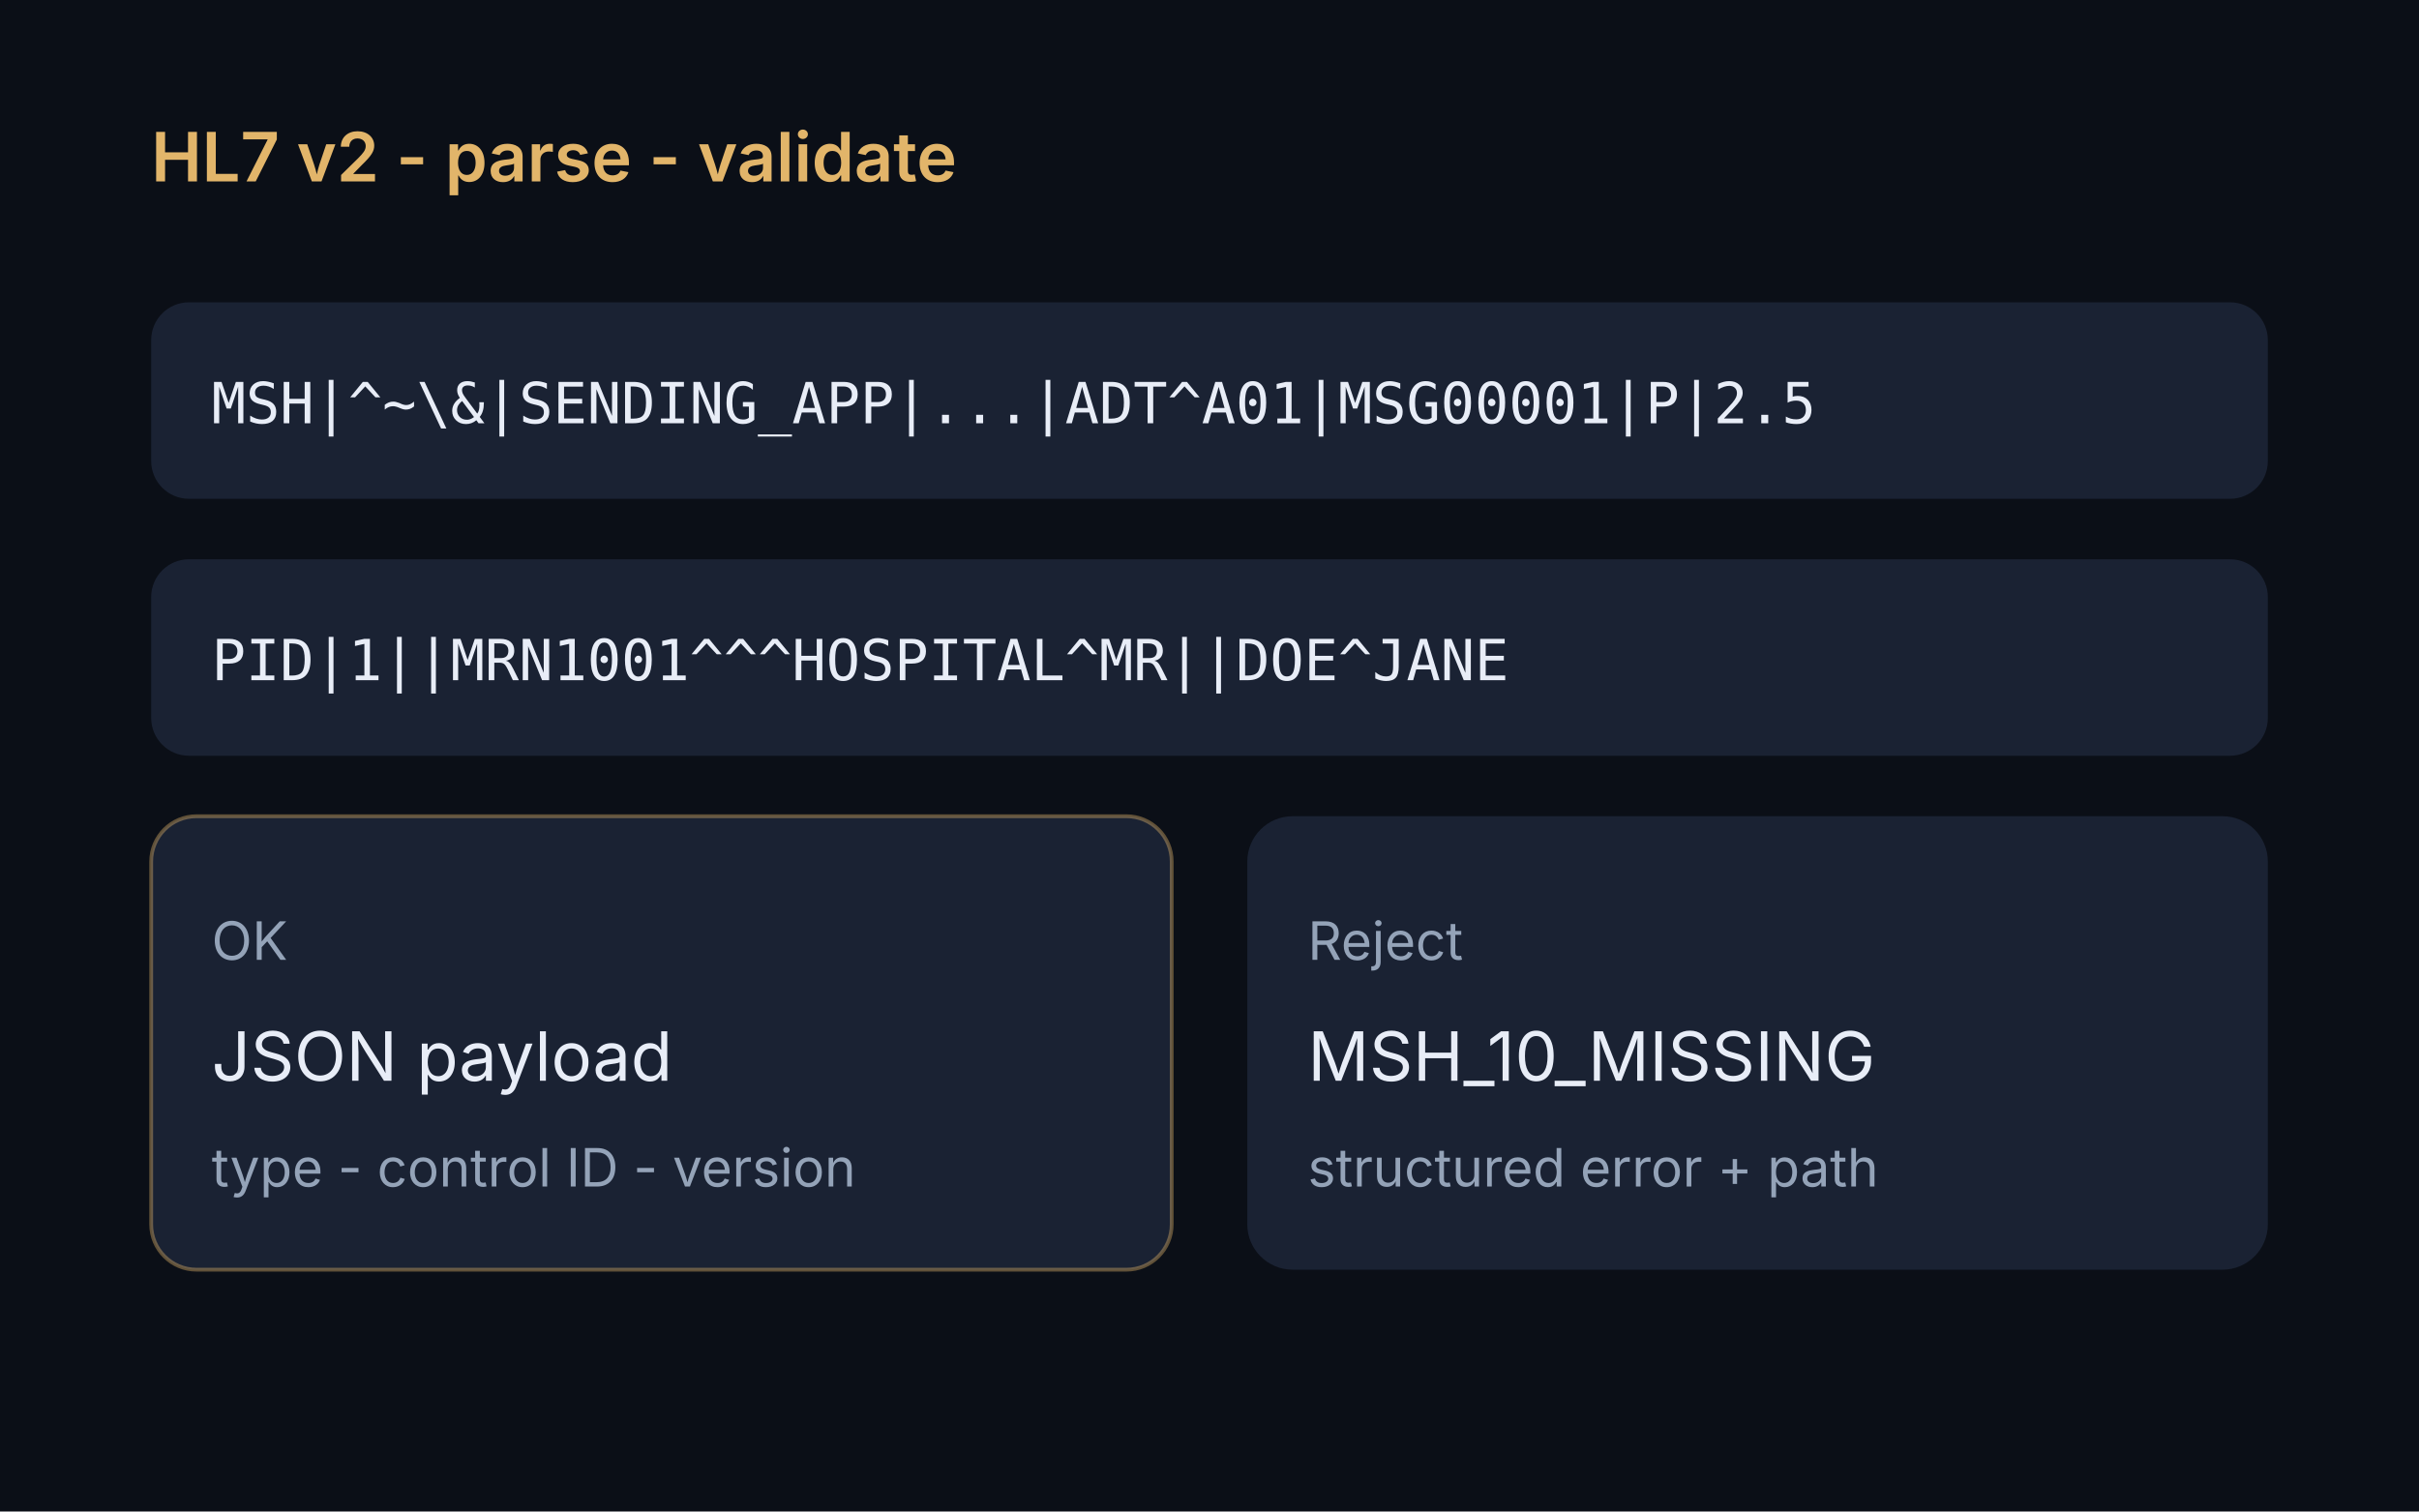
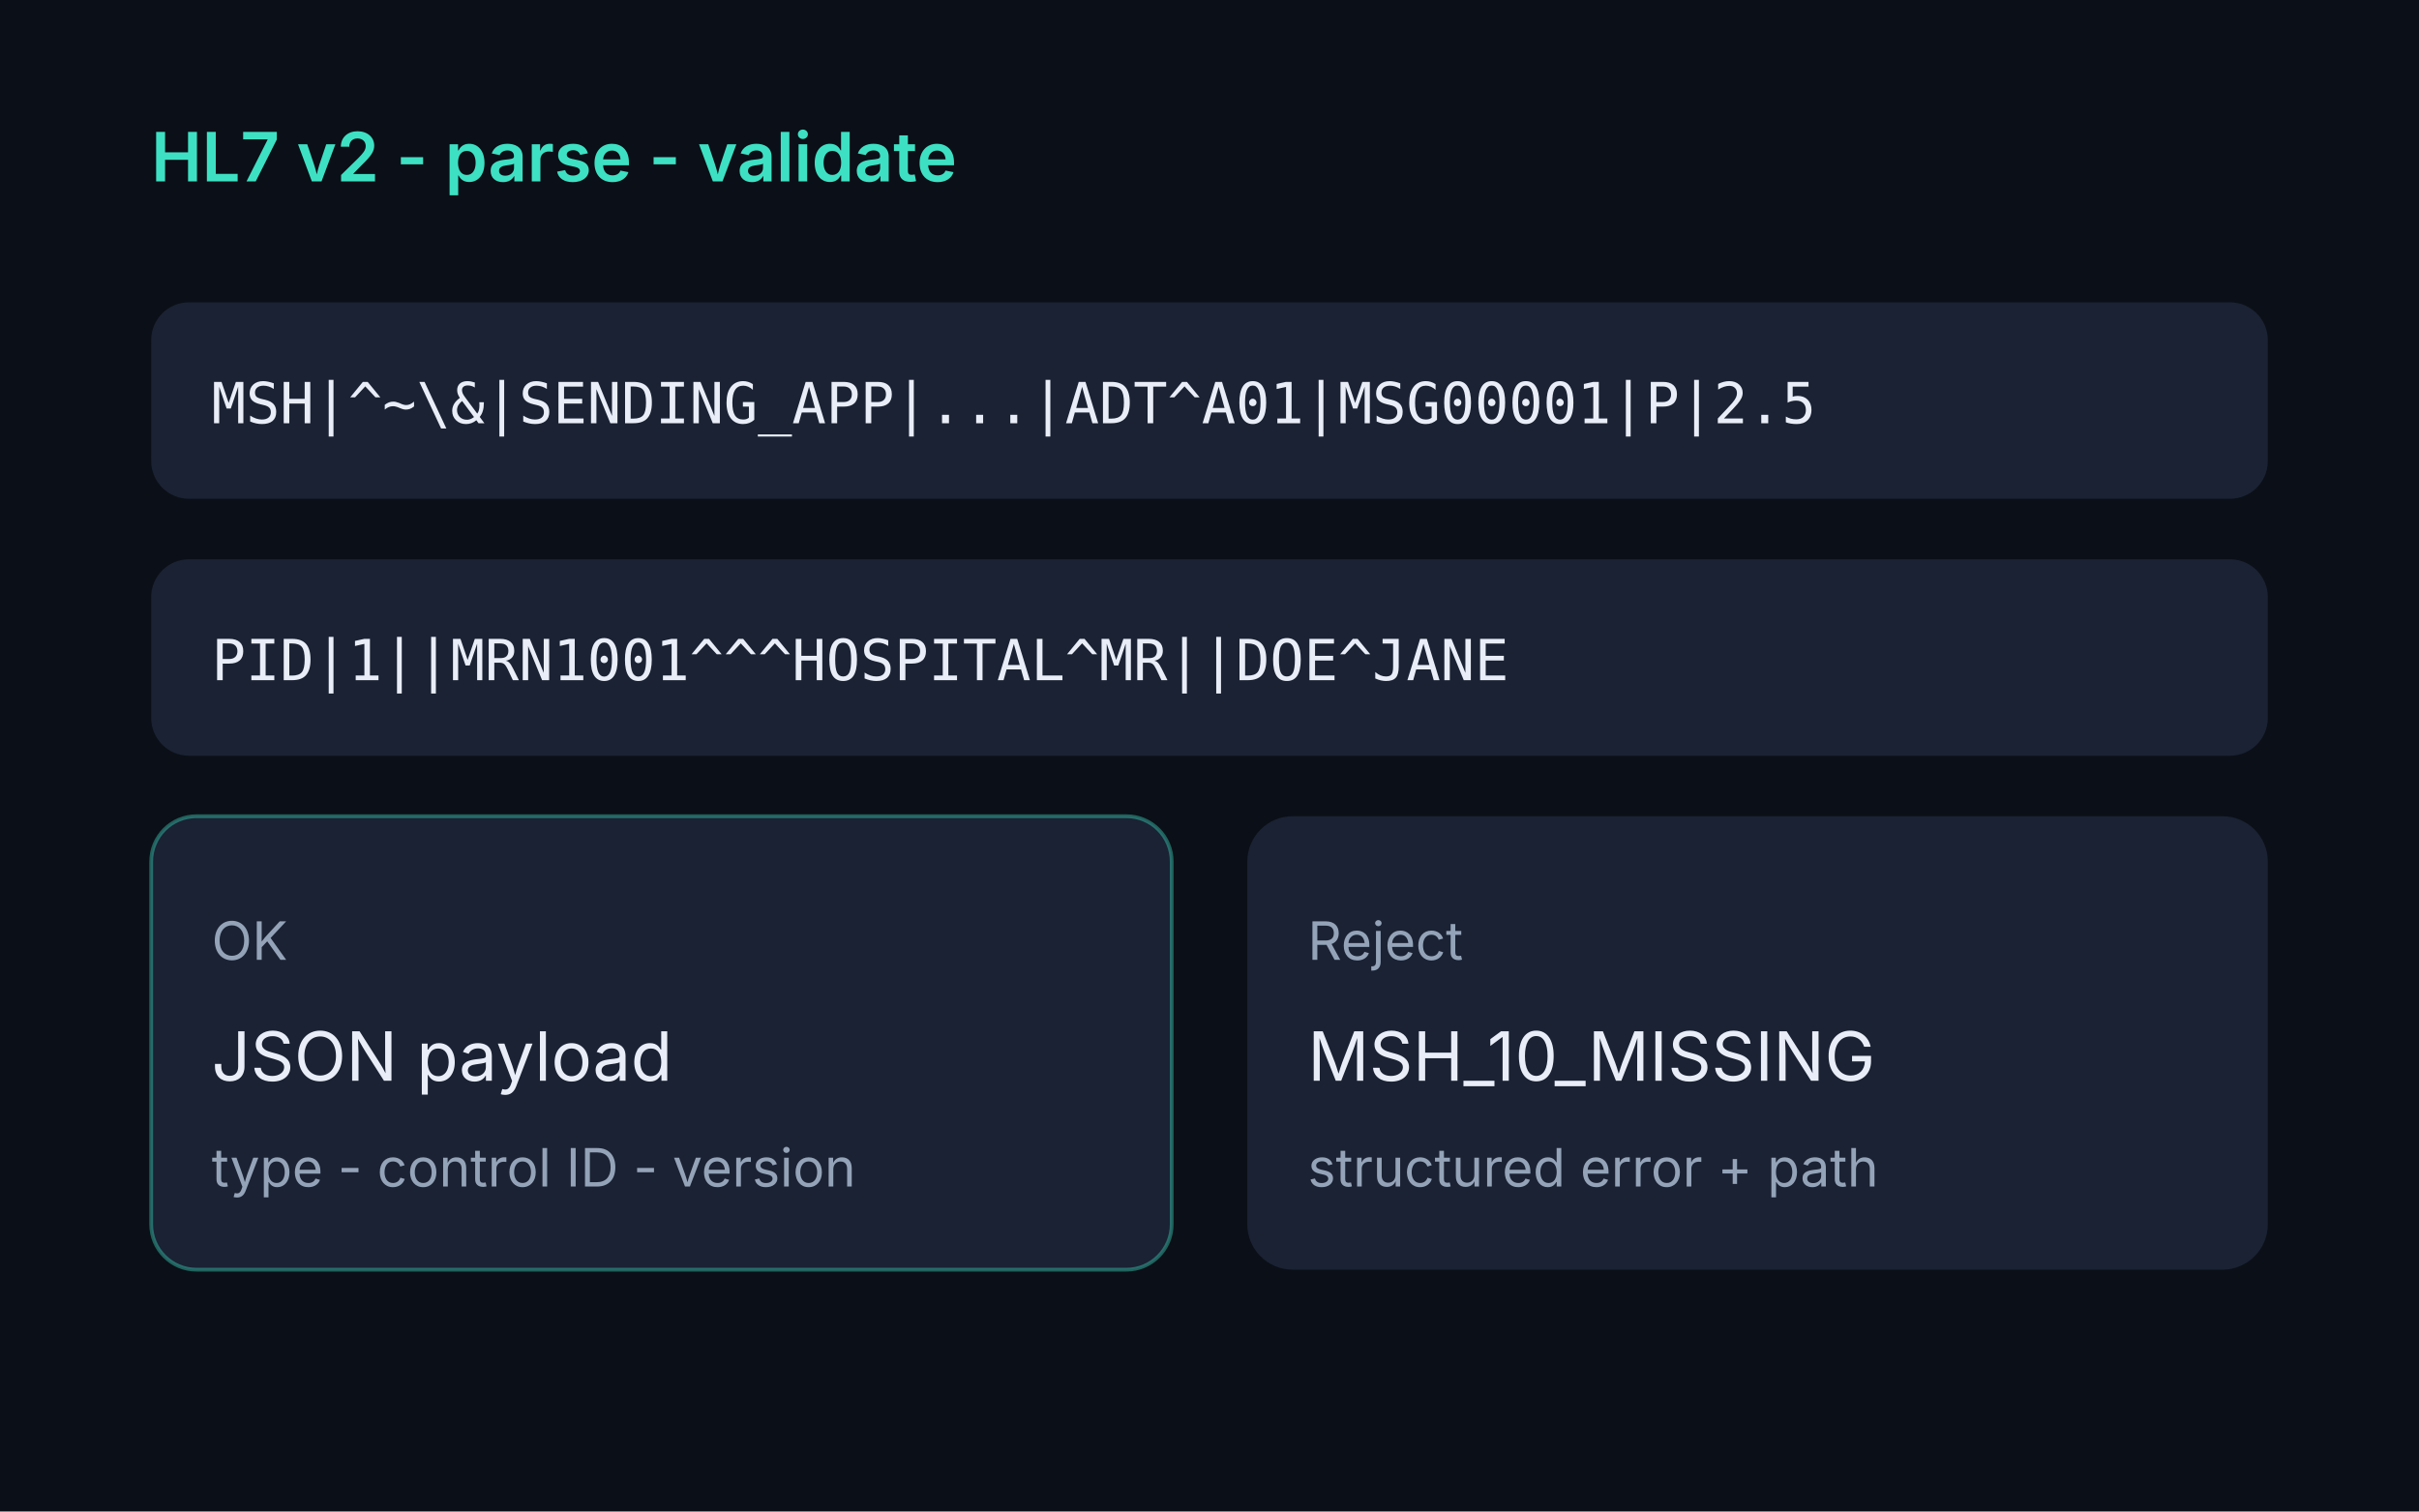
<svg xmlns="http://www.w3.org/2000/svg" width="640" height="400" viewBox="0 0 640 400" role="img" aria-label="HL7 message parse and validate">
  <rect width="640" height="400" fill="#0b0f17" />
-   <text x="40" y="48" fill="#e2b56a" font-family="Inter, system-ui, sans-serif" font-size="18" font-weight="600">HL7 v2 - parse - validate</text>
+   <text x="40" y="48" fill="#3ee0c3" font-family="Inter, system-ui, sans-serif" font-size="18" font-weight="600">HL7 v2 - parse - validate</text>
  <rect x="40" y="80" width="560" height="52" rx="10" fill="#1a2233" />
  <text x="56" y="112" fill="#e8edf7" font-family="ui-monospace, SFMono-Regular, Menlo, monospace" font-size="15">MSH|^~\&amp;|SENDING_APP|...|ADT^A01|MSG00001|P|2.5</text>
  <rect x="40" y="148" width="560" height="52" rx="10" fill="#1a2233" />
  <text x="56" y="180" fill="#e8edf7" font-family="ui-monospace, SFMono-Regular, Menlo, monospace" font-size="15">PID|1||MRN1001^^^HOSPITAL^MR||DOE^JANE</text>
-   <rect x="40" y="216" width="270" height="120" rx="12" fill="#1a2233" stroke="#e2b56a" stroke-opacity="0.4" />
+   <rect x="40" y="216" width="270" height="120" rx="12" fill="#1a2233" stroke="#3ee0c3" stroke-opacity="0.4" />
  <text x="56" y="254" fill="#94a3b8" font-family="Inter, system-ui, sans-serif" font-size="14">OK</text>
  <text x="56" y="286" fill="#e8edf7" font-family="Inter, system-ui, sans-serif" font-size="18">JSON payload</text>
  <text x="56" y="314" fill="#94a3b8" font-family="Inter, system-ui, sans-serif" font-size="14">type - control ID - version</text>
  <rect x="330" y="216" width="270" height="120" rx="12" fill="#1a2233" />
  <text x="346" y="254" fill="#94a3b8" font-family="Inter, system-ui, sans-serif" font-size="14">Reject</text>
  <text x="346" y="286" fill="#e8edf7" font-family="Inter, system-ui, sans-serif" font-size="18">MSH_10_MISSING</text>
  <text x="346" y="314" fill="#94a3b8" font-family="Inter, system-ui, sans-serif" font-size="14">structured error + path</text>
</svg>
